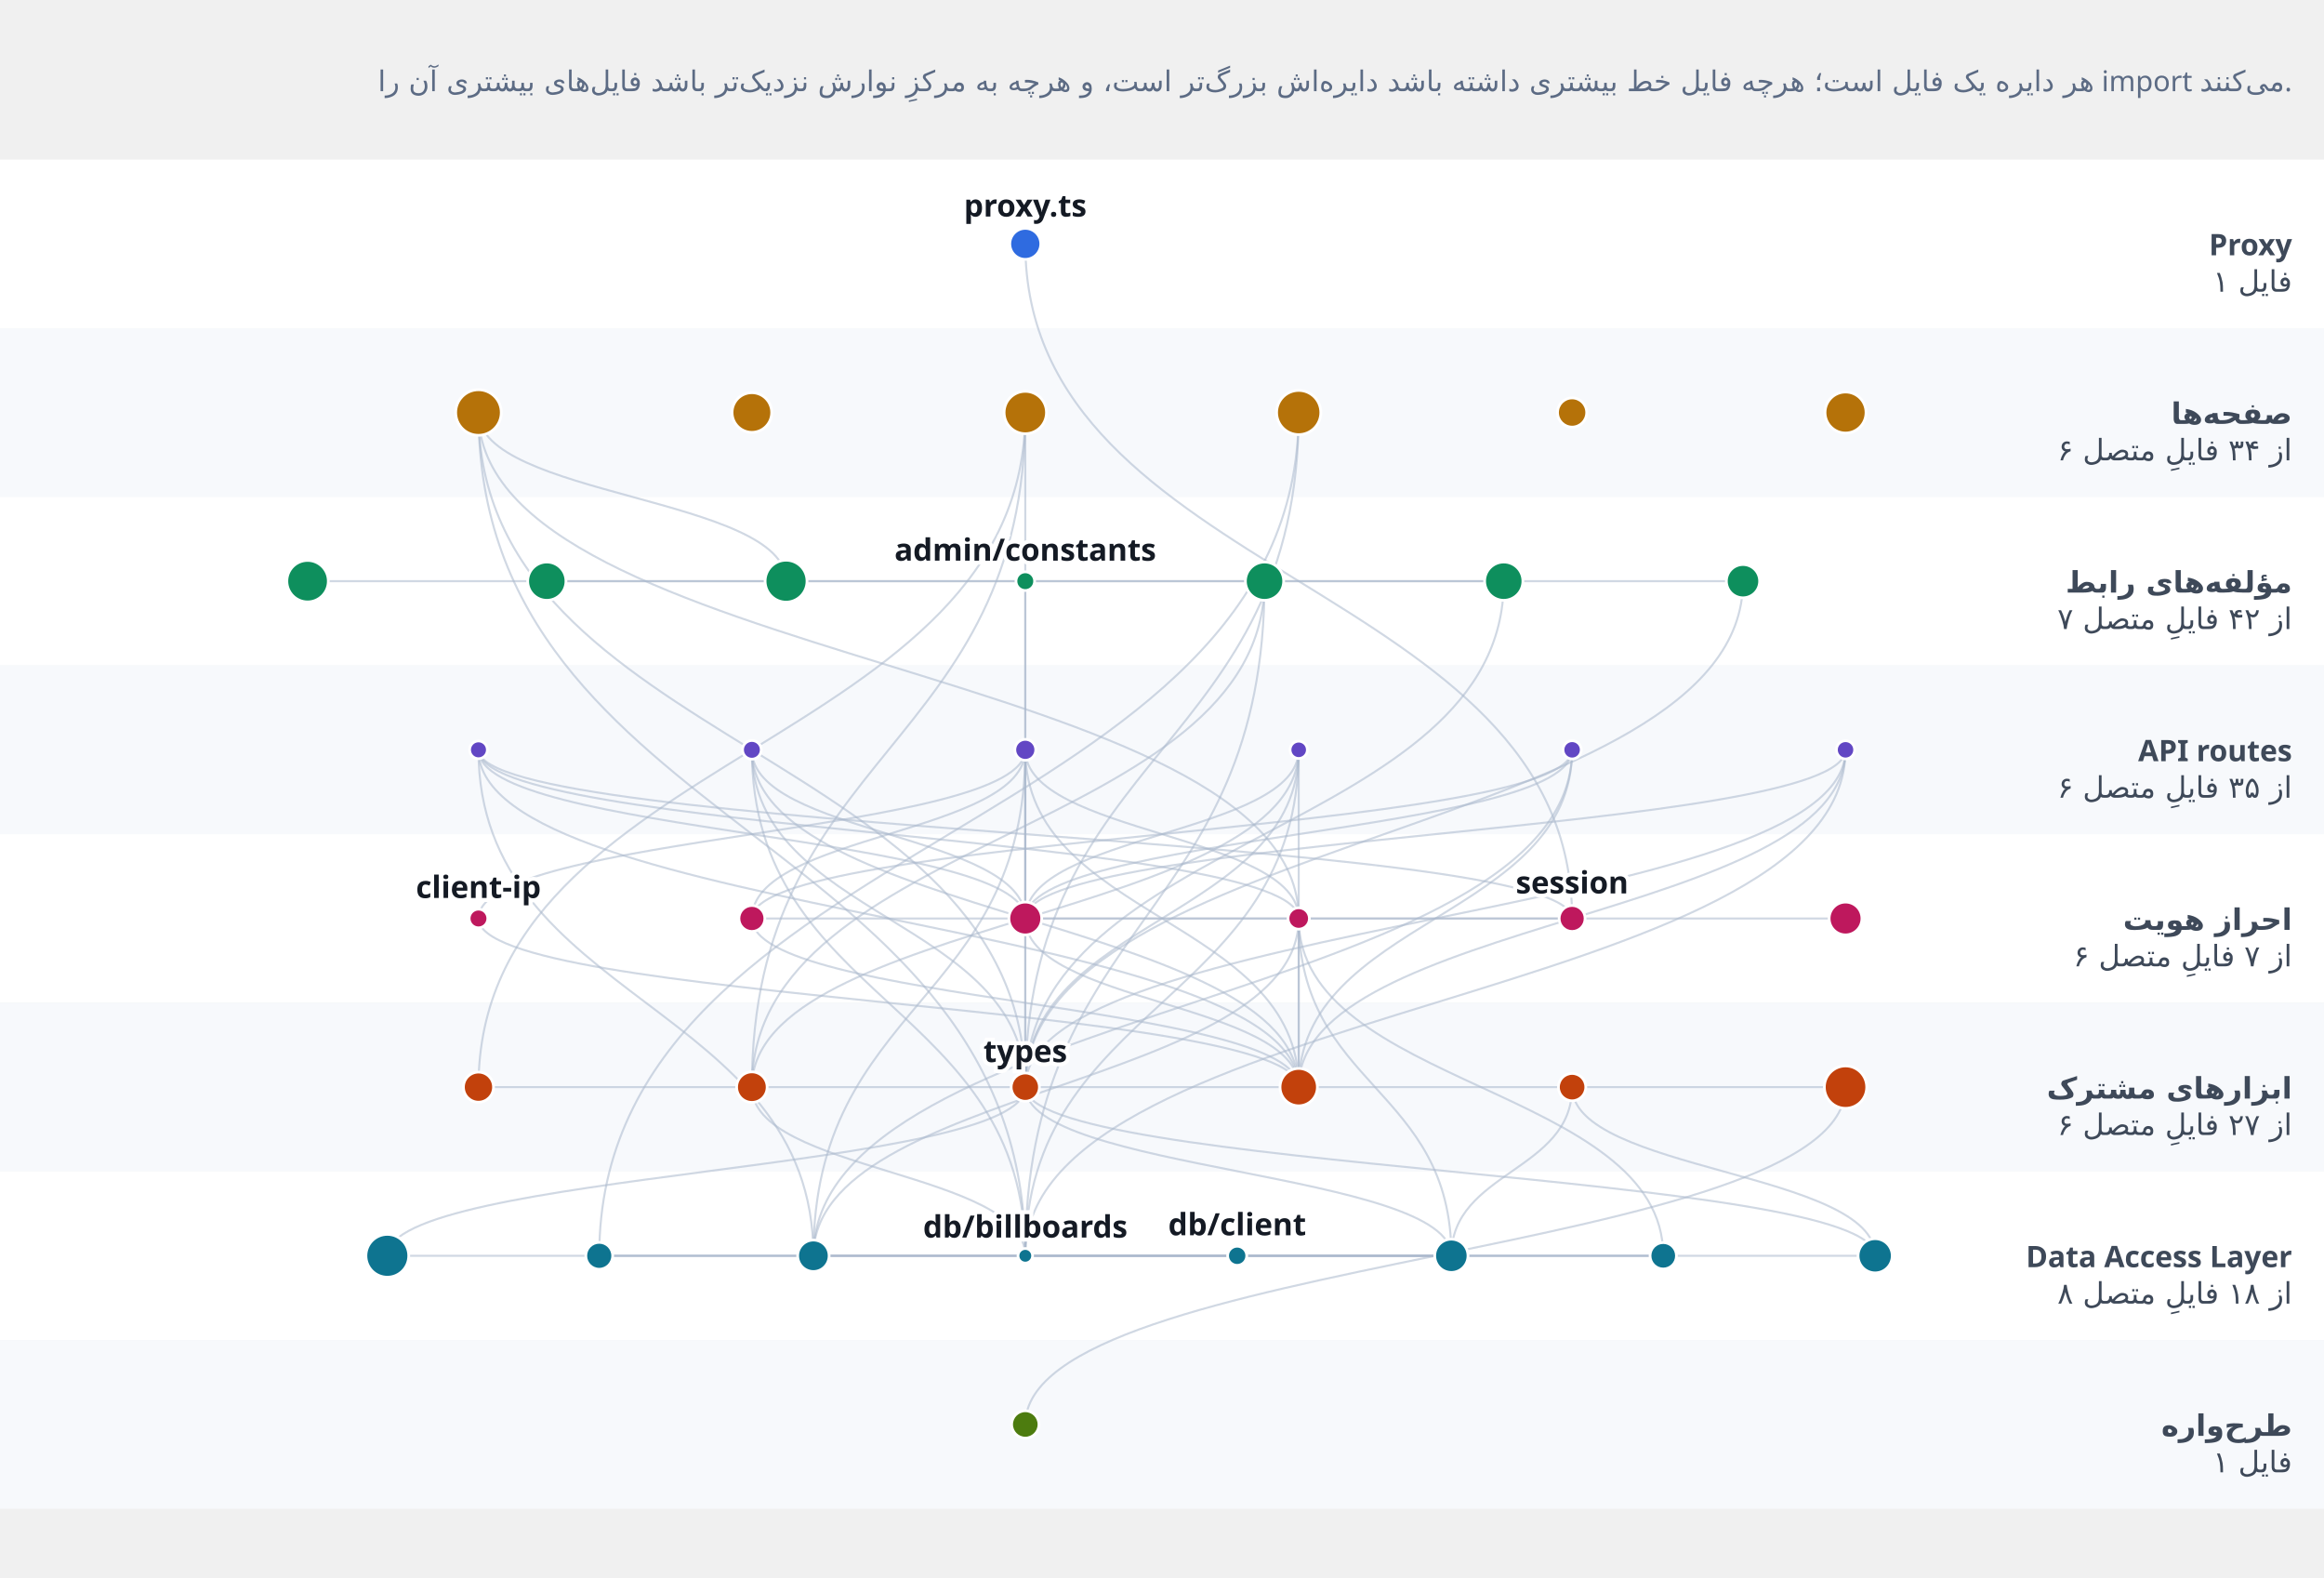
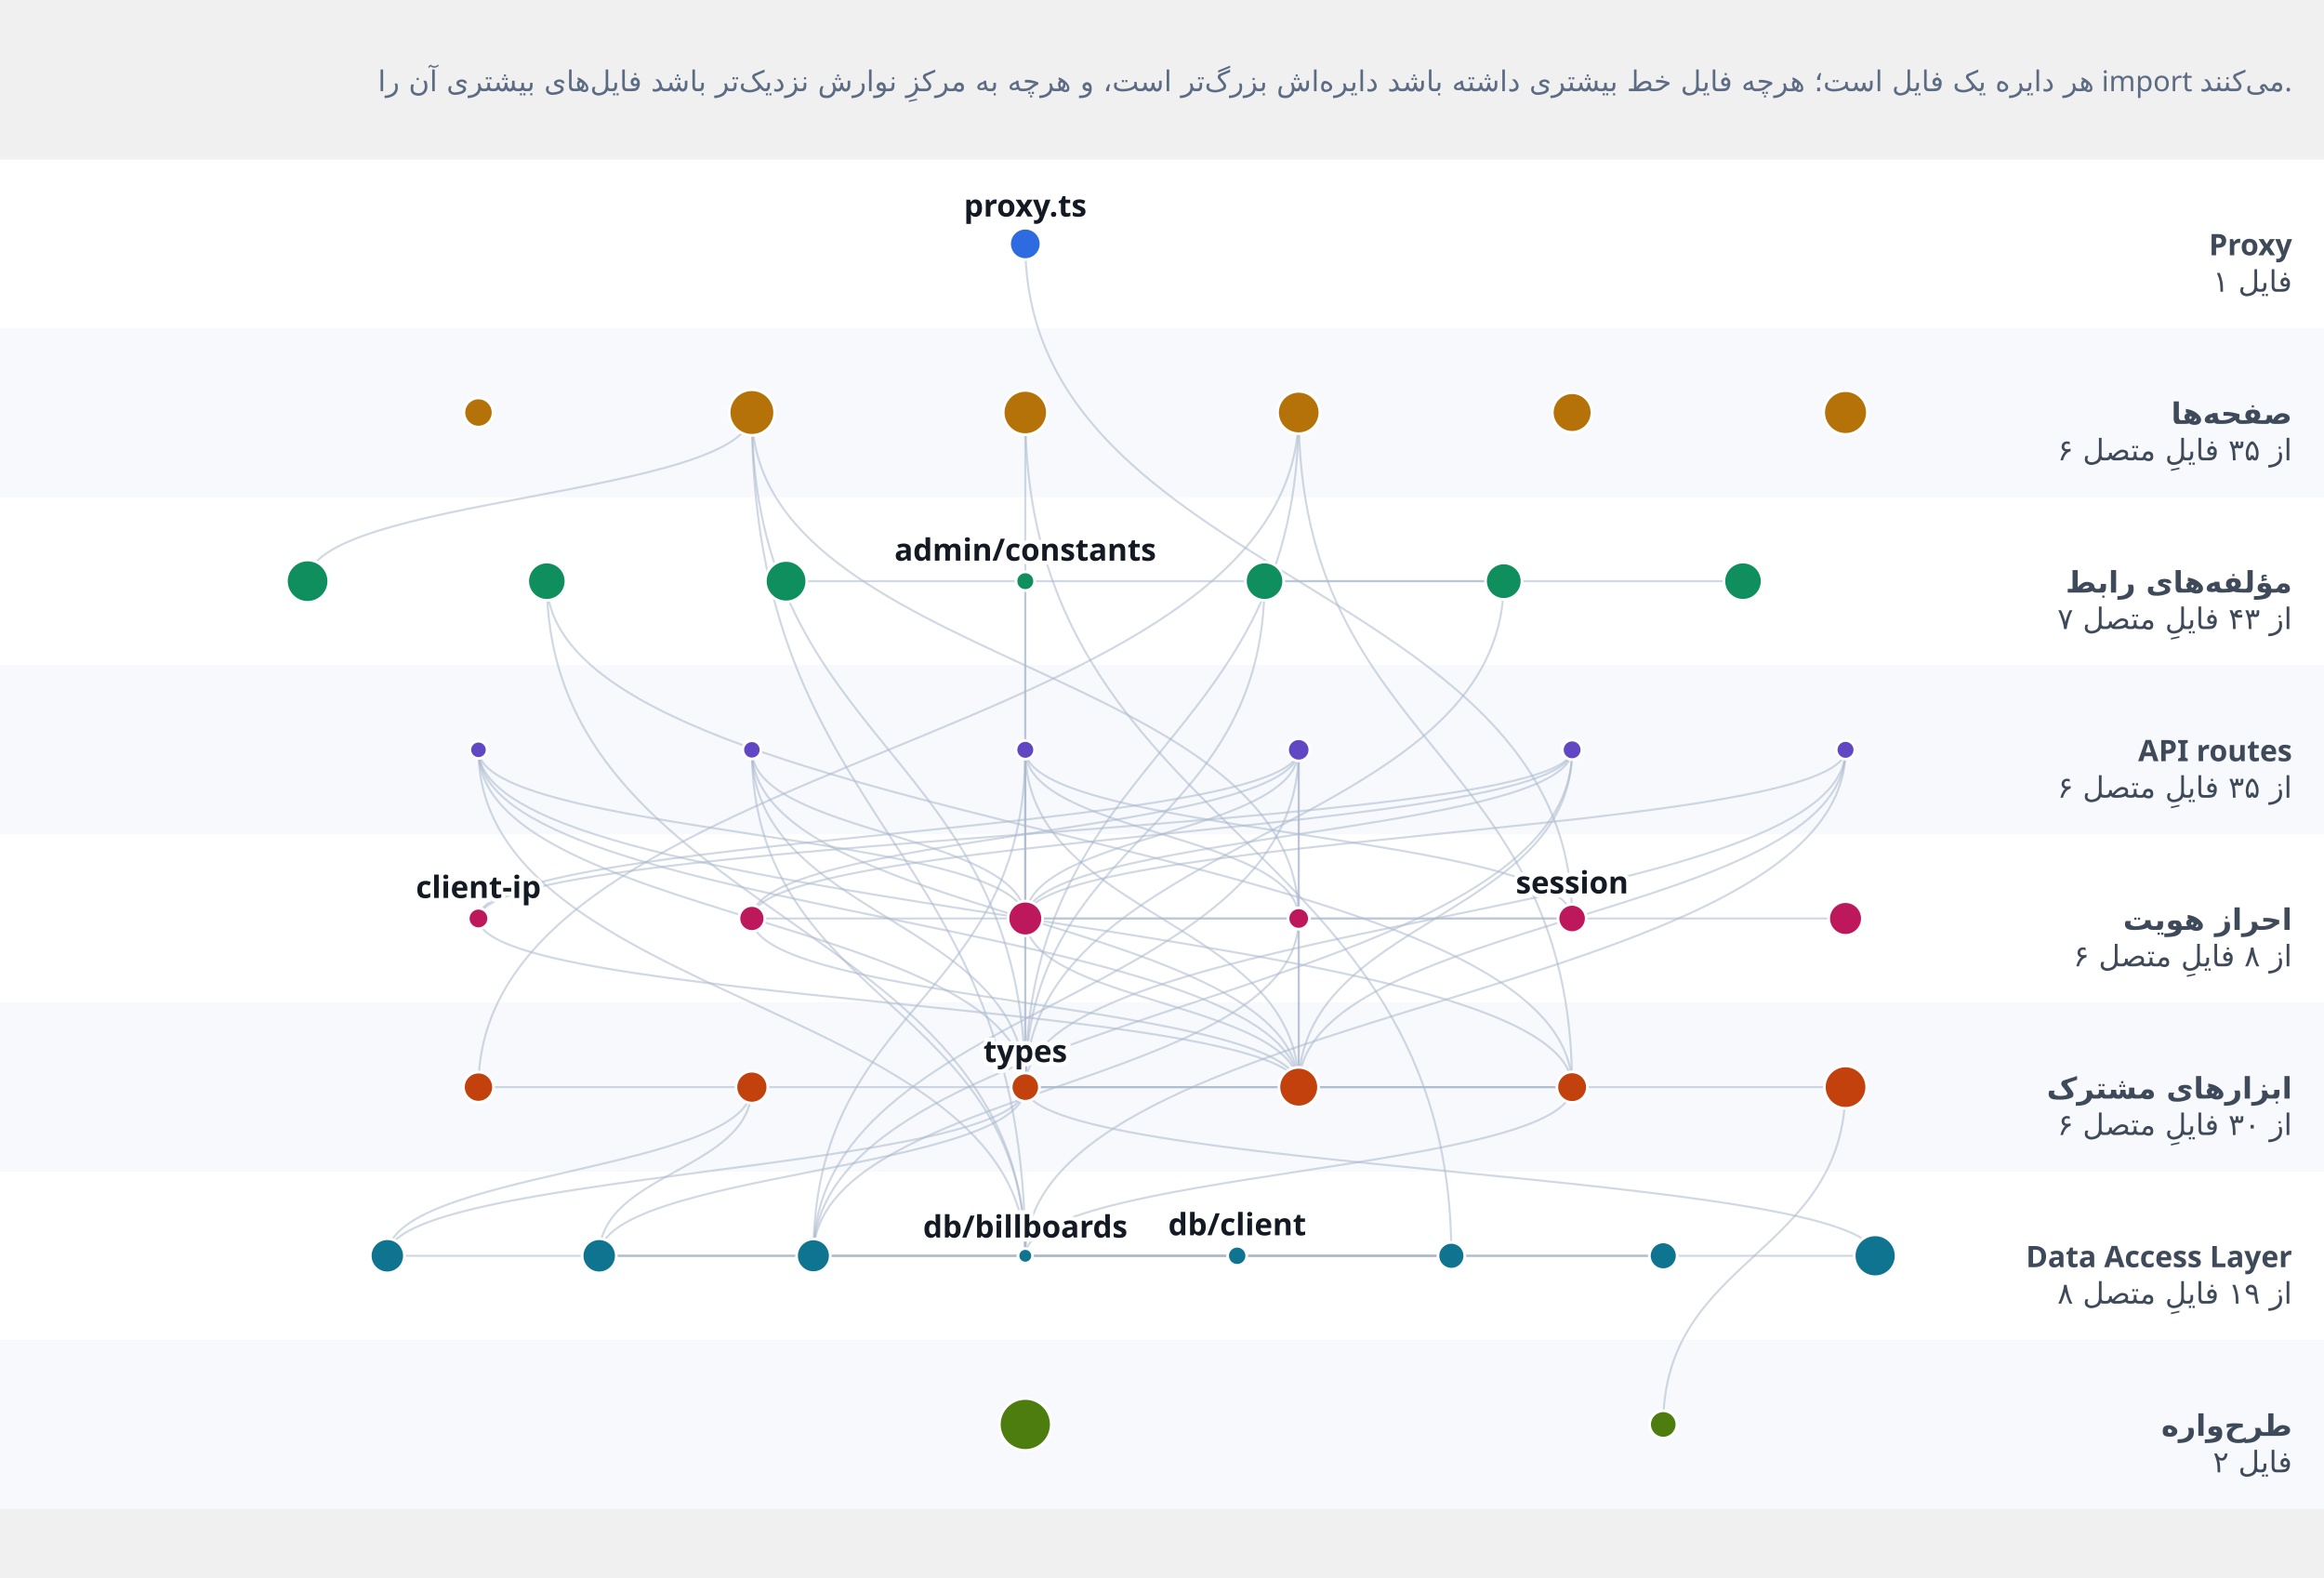
<svg xmlns="http://www.w3.org/2000/svg" viewBox="0 0 1020 692" font-family="Vazirmatn, sans-serif">
  <style>text{font-size:13px;fill:#3E4959}.hub{font-size:13.5px;font-weight:700;fill:#141A24}.key{font-size:12.5px;fill:#5C6B84}</style>
  <text class="key" x="1006" y="40" text-anchor="end">هر دایره یک فایل است؛ هرچه فایل خط بیشتری داشته باشد دایره‌اش بزرگ‌تر است، و هرچه به مرکزِ نوارش نزدیک‌تر باشد فایل‌های بیشتری آن را import می‌کنند.</text>
  <rect x="0" y="70" width="1020" height="74" fill="#FFFFFF" />
  <text x="1006" y="112" text-anchor="end" font-weight="700" fill="#2F6BE0">Proxy</text>
  <text x="1006" y="128" text-anchor="end" font-size="11" fill="#8B97A8">۱ فایل</text>
  <rect x="0" y="144" width="1020" height="74" fill="#F7F9FC" />
  <text x="1006" y="186" text-anchor="end" font-weight="700" fill="#B57209">صفحه‌ها</text>
-   <text x="1006" y="202" text-anchor="end" font-size="11" fill="#8B97A8">۶ از ۳۴ فایلِ متصل</text>
+   <text x="1006" y="202" text-anchor="end" font-size="11" fill="#8B97A8">۶ از ۳۵ فایلِ متصل</text>
  <rect x="0" y="218" width="1020" height="74" fill="#FFFFFF" />
  <text x="1006" y="260" text-anchor="end" font-weight="700" fill="#0E8F5D">مؤلفه‌های رابط</text>
-   <text x="1006" y="276" text-anchor="end" font-size="11" fill="#8B97A8">۷ از ۴۲ فایلِ متصل</text>
+   <text x="1006" y="276" text-anchor="end" font-size="11" fill="#8B97A8">۷ از ۴۳ فایلِ متصل</text>
  <rect x="0" y="292" width="1020" height="74" fill="#F7F9FC" />
  <text x="1006" y="334" text-anchor="end" font-weight="700" fill="#6247C4">API routes</text>
  <text x="1006" y="350" text-anchor="end" font-size="11" fill="#8B97A8">۶ از ۳۵ فایلِ متصل</text>
  <rect x="0" y="366" width="1020" height="74" fill="#FFFFFF" />
  <text x="1006" y="408" text-anchor="end" font-weight="700" fill="#BE185D">احراز هویت</text>
-   <text x="1006" y="424" text-anchor="end" font-size="11" fill="#8B97A8">۶ از ۷ فایلِ متصل</text>
+   <text x="1006" y="424" text-anchor="end" font-size="11" fill="#8B97A8">۶ از ۸ فایلِ متصل</text>
  <rect x="0" y="440" width="1020" height="74" fill="#F7F9FC" />
  <text x="1006" y="482" text-anchor="end" font-weight="700" fill="#C2410C">ابزارهای مشترک</text>
-   <text x="1006" y="498" text-anchor="end" font-size="11" fill="#8B97A8">۶ از ۲۷ فایلِ متصل</text>
+   <text x="1006" y="498" text-anchor="end" font-size="11" fill="#8B97A8">۶ از ۳۰ فایلِ متصل</text>
  <rect x="0" y="514" width="1020" height="74" fill="#FFFFFF" />
  <text x="1006" y="556" text-anchor="end" font-weight="700" fill="#0E7490">Data Access Layer</text>
-   <text x="1006" y="572" text-anchor="end" font-size="11" fill="#8B97A8">۸ از ۱۸ فایلِ متصل</text>
+   <text x="1006" y="572" text-anchor="end" font-size="11" fill="#8B97A8">۸ از ۱۹ فایلِ متصل</text>
  <rect x="0" y="588" width="1020" height="74" fill="#F7F9FC" />
  <text x="1006" y="630" text-anchor="end" font-weight="700" fill="#4D7C0F">طرح‌واره</text>
-   <text x="1006" y="646" text-anchor="end" font-size="11" fill="#8B97A8">۱ فایل</text>
+   <text x="1006" y="646" text-anchor="end" font-size="11" fill="#8B97A8">۲ فایل</text>
  <path d="M450,107 C450,255 690,255 690,403" fill="none" stroke="#AAB8CC" stroke-width="0.9" opacity="0.55" />
-   <path d="M570,181 C570,366 263,366 263,551" fill="none" stroke="#AAB8CC" stroke-width="0.9" opacity="0.55" />
+   <path d="M450,181 C450,366 637,366 637,551" fill="none" stroke="#AAB8CC" stroke-width="0.9" opacity="0.55" />
+   <path d="M450,181 C450,329 450,329 450,477" fill="none" stroke="#AAB8CC" stroke-width="0.9" opacity="0.55" />
+   <path d="M570,181 C570,329 690,329 690,477" fill="none" stroke="#AAB8CC" stroke-width="0.9" opacity="0.55" />
+   <path d="M570,181 C570,329 210,329 210,477" fill="none" stroke="#AAB8CC" stroke-width="0.9" opacity="0.55" />
  <path d="M570,181 C570,329 450,329 450,477" fill="none" stroke="#AAB8CC" stroke-width="0.9" opacity="0.55" />
-   <path d="M450,181 C450,329 330,329 330,477" fill="none" stroke="#AAB8CC" stroke-width="0.9" opacity="0.55" />
-   <path d="M450,181 C450,329 210,329 210,477" fill="none" stroke="#AAB8CC" stroke-width="0.9" opacity="0.55" />
-   <path d="M450,181 C450,329 450,329 450,477" fill="none" stroke="#AAB8CC" stroke-width="0.9" opacity="0.55" />
-   <path d="M570,329 C570,440 450,440 450,551" fill="none" stroke="#AAB8CC" stroke-width="0.9" opacity="0.55" />
-   <path d="M570,329 C570,403 330,403 330,477" fill="none" stroke="#AAB8CC" stroke-width="0.9" opacity="0.55" />
-   <path d="M570,329 C570,403 570,403 570,477" fill="none" stroke="#AAB8CC" stroke-width="0.9" opacity="0.55" />
-   <path d="M570,329 C570,366 450,366 450,403" fill="none" stroke="#AAB8CC" stroke-width="0.9" opacity="0.55" />
-   <path d="M570,329 C570,403 450,403 450,477" fill="none" stroke="#AAB8CC" stroke-width="0.9" opacity="0.55" />
+   <path d="M210,329 C210,440 450,440 450,551" fill="none" stroke="#AAB8CC" stroke-width="0.9" opacity="0.55" />
+   <path d="M210,329 C210,403 690,403 690,477" fill="none" stroke="#AAB8CC" stroke-width="0.9" opacity="0.55" />
+   <path d="M210,329 C210,403 570,403 570,477" fill="none" stroke="#AAB8CC" stroke-width="0.9" opacity="0.55" />
+   <path d="M210,329 C210,366 450,366 450,403" fill="none" stroke="#AAB8CC" stroke-width="0.9" opacity="0.55" />
+   <path d="M210,329 C210,403 450,403 450,477" fill="none" stroke="#AAB8CC" stroke-width="0.9" opacity="0.55" />
  <path d="M690,329 C690,366 330,366 330,403" fill="none" stroke="#AAB8CC" stroke-width="0.9" opacity="0.55" />
+   <path d="M690,329 C690,366 210,366 210,403" fill="none" stroke="#AAB8CC" stroke-width="0.9" opacity="0.55" />
  <path d="M690,329 C690,440 357,440 357,551" fill="none" stroke="#AAB8CC" stroke-width="0.9" opacity="0.55" />
  <path d="M690,329 C690,403 570,403 570,477" fill="none" stroke="#AAB8CC" stroke-width="0.9" opacity="0.55" />
  <path d="M690,329 C690,366 450,366 450,403" fill="none" stroke="#AAB8CC" stroke-width="0.9" opacity="0.55" />
-   <path d="M210,329 C210,366 570,366 570,403" fill="none" stroke="#AAB8CC" stroke-width="0.9" opacity="0.55" />
-   <path d="M210,329 C210,366 690,366 690,403" fill="none" stroke="#AAB8CC" stroke-width="0.9" opacity="0.55" />
-   <path d="M210,329 C210,440 357,440 357,551" fill="none" stroke="#AAB8CC" stroke-width="0.9" opacity="0.55" />
-   <path d="M210,329 C210,403 570,403 570,477" fill="none" stroke="#AAB8CC" stroke-width="0.9" opacity="0.55" />
-   <path d="M210,329 C210,366 450,366 450,403" fill="none" stroke="#AAB8CC" stroke-width="0.9" opacity="0.55" />
-   <path d="M450,329 C450,366 330,366 330,403" fill="none" stroke="#AAB8CC" stroke-width="0.9" opacity="0.55" />
  <path d="M450,329 C450,366 570,366 570,403" fill="none" stroke="#AAB8CC" stroke-width="0.9" opacity="0.55" />
-   <path d="M450,329 C450,366 210,366 210,403" fill="none" stroke="#AAB8CC" stroke-width="0.9" opacity="0.55" />
+   <path d="M450,329 C450,366 690,366 690,403" fill="none" stroke="#AAB8CC" stroke-width="0.9" opacity="0.55" />
  <path d="M450,329 C450,440 357,440 357,551" fill="none" stroke="#AAB8CC" stroke-width="0.9" opacity="0.55" />
  <path d="M450,329 C450,403 570,403 570,477" fill="none" stroke="#AAB8CC" stroke-width="0.9" opacity="0.55" />
  <path d="M450,329 C450,366 450,366 450,403" fill="none" stroke="#AAB8CC" stroke-width="0.9" opacity="0.55" />
+   <path d="M570,329 C570,366 330,366 330,403" fill="none" stroke="#AAB8CC" stroke-width="0.9" opacity="0.55" />
+   <path d="M570,329 C570,366 570,366 570,403" fill="none" stroke="#AAB8CC" stroke-width="0.9" opacity="0.55" />
+   <path d="M570,329 C570,366 210,366 210,403" fill="none" stroke="#AAB8CC" stroke-width="0.9" opacity="0.55" />
+   <path d="M570,329 C570,440 357,440 357,551" fill="none" stroke="#AAB8CC" stroke-width="0.9" opacity="0.55" />
+   <path d="M570,329 C570,403 570,403 570,477" fill="none" stroke="#AAB8CC" stroke-width="0.9" opacity="0.55" />
+   <path d="M570,329 C570,366 450,366 450,403" fill="none" stroke="#AAB8CC" stroke-width="0.9" opacity="0.55" />
+   <path d="M810,329 C810,440 450,440 450,551" fill="none" stroke="#AAB8CC" stroke-width="0.9" opacity="0.55" />
+   <path d="M810,329 C810,403 570,403 570,477" fill="none" stroke="#AAB8CC" stroke-width="0.9" opacity="0.55" />
+   <path d="M810,329 C810,366 450,366 450,403" fill="none" stroke="#AAB8CC" stroke-width="0.9" opacity="0.55" />
+   <path d="M810,329 C810,403 450,403 450,477" fill="none" stroke="#AAB8CC" stroke-width="0.9" opacity="0.55" />
  <path d="M330,329 C330,440 450,440 450,551" fill="none" stroke="#AAB8CC" stroke-width="0.9" opacity="0.55" />
  <path d="M330,329 C330,403 570,403 570,477" fill="none" stroke="#AAB8CC" stroke-width="0.9" opacity="0.55" />
  <path d="M330,329 C330,366 450,366 450,403" fill="none" stroke="#AAB8CC" stroke-width="0.9" opacity="0.55" />
  <path d="M330,329 C330,403 450,403 450,477" fill="none" stroke="#AAB8CC" stroke-width="0.9" opacity="0.55" />
-   <path d="M810,329 C810,440 450,440 450,551" fill="none" stroke="#AAB8CC" stroke-width="0.9" opacity="0.55" />
-   <path d="M810,329 C810,403 570,403 570,477" fill="none" stroke="#AAB8CC" stroke-width="0.9" opacity="0.55" />
-   <path d="M810,329 C810,366 450,366 450,403" fill="none" stroke="#AAB8CC" stroke-width="0.9" opacity="0.55" />
-   <path d="M810,329 C810,403 450,403 450,477" fill="none" stroke="#AAB8CC" stroke-width="0.9" opacity="0.55" />
-   <path d="M210,181 C210,218 345,218 345,255" fill="none" stroke="#AAB8CC" stroke-width="0.9" opacity="0.55" />
-   <path d="M210,181 C210,292 570,292 570,403" fill="none" stroke="#AAB8CC" stroke-width="0.9" opacity="0.55" />
-   <path d="M210,181 C210,366 450,366 450,551" fill="none" stroke="#AAB8CC" stroke-width="0.9" opacity="0.55" />
-   <path d="M210,181 C210,329 450,329 450,477" fill="none" stroke="#AAB8CC" stroke-width="0.9" opacity="0.55" />
-   <path d="M450,625 C450,551 810,551 810,477" fill="none" stroke="#AAB8CC" stroke-width="0.9" opacity="0.55" />
-   <path d="M555,255 C555,403 450,403 450,551" fill="none" stroke="#AAB8CC" stroke-width="0.9" opacity="0.55" />
-   <path d="M555,255 C555,366 330,366 330,477" fill="none" stroke="#AAB8CC" stroke-width="0.9" opacity="0.55" />
-   <path d="M660,255 C660,255 240,255 240,255" fill="none" stroke="#AAB8CC" stroke-width="0.9" opacity="0.55" />
+   <path d="M330,181 C330,218 135,218 135,255" fill="none" stroke="#AAB8CC" stroke-width="0.9" opacity="0.55" />
+   <path d="M330,181 C330,292 570,292 570,403" fill="none" stroke="#AAB8CC" stroke-width="0.9" opacity="0.55" />
+   <path d="M330,181 C330,366 450,366 450,551" fill="none" stroke="#AAB8CC" stroke-width="0.9" opacity="0.55" />
+   <path d="M330,181 C330,329 450,329 450,477" fill="none" stroke="#AAB8CC" stroke-width="0.9" opacity="0.55" />
+   <path d="M730,625 C730,551 810,551 810,477" fill="none" stroke="#AAB8CC" stroke-width="0.9" opacity="0.55" />
+   <path d="M240,255 C240,403 450,403 450,551" fill="none" stroke="#AAB8CC" stroke-width="0.9" opacity="0.55" />
+   <path d="M240,255 C240,366 690,366 690,477" fill="none" stroke="#AAB8CC" stroke-width="0.9" opacity="0.55" />
+   <path d="M555,255 C555,255 765,255 765,255" fill="none" stroke="#AAB8CC" stroke-width="0.9" opacity="0.55" />
+   <path d="M555,255 C555,366 450,366 450,477" fill="none" stroke="#AAB8CC" stroke-width="0.9" opacity="0.55" />
+   <path d="M345,255 C345,255 450,255 450,255" fill="none" stroke="#AAB8CC" stroke-width="0.9" opacity="0.55" />
+   <path d="M660,255 C660,255 450,255 450,255" fill="none" stroke="#AAB8CC" stroke-width="0.9" opacity="0.55" />
  <path d="M660,255 C660,366 450,366 450,477" fill="none" stroke="#AAB8CC" stroke-width="0.9" opacity="0.55" />
-   <path d="M135,255 C135,255 450,255 450,255" fill="none" stroke="#AAB8CC" stroke-width="0.9" opacity="0.55" />
-   <path d="M765,255 C765,255 450,255 450,255" fill="none" stroke="#AAB8CC" stroke-width="0.9" opacity="0.55" />
-   <path d="M765,255 C765,366 450,366 450,477" fill="none" stroke="#AAB8CC" stroke-width="0.9" opacity="0.55" />
  <path d="M450,255 C450,366 450,366 450,477" fill="none" stroke="#AAB8CC" stroke-width="0.9" opacity="0.55" />
  <path d="M810,477 C810,477 450,477 450,477" fill="none" stroke="#AAB8CC" stroke-width="0.9" opacity="0.55" />
-   <path d="M330,477 C330,514 450,514 450,551" fill="none" stroke="#AAB8CC" stroke-width="0.9" opacity="0.55" />
-   <path d="M330,477 C330,477 210,477 210,477" fill="none" stroke="#AAB8CC" stroke-width="0.9" opacity="0.55" />
-   <path d="M330,477 C330,477 450,477 450,477" fill="none" stroke="#AAB8CC" stroke-width="0.9" opacity="0.55" />
+   <path d="M690,477 C690,514 450,514 450,551" fill="none" stroke="#AAB8CC" stroke-width="0.9" opacity="0.55" />
+   <path d="M690,477 C690,477 210,477 210,477" fill="none" stroke="#AAB8CC" stroke-width="0.9" opacity="0.55" />
+   <path d="M690,477 C690,477 450,477 450,477" fill="none" stroke="#AAB8CC" stroke-width="0.9" opacity="0.55" />
  <path d="M330,403 C330,403 570,403 570,403" fill="none" stroke="#AAB8CC" stroke-width="0.9" opacity="0.55" />
  <path d="M570,403 C570,403 690,403 690,403" fill="none" stroke="#AAB8CC" stroke-width="0.9" opacity="0.55" />
+   <path d="M570,403 C570,477 357,477 357,551" fill="none" stroke="#AAB8CC" stroke-width="0.9" opacity="0.55" />
  <path d="M570,477 C570,440 330,440 330,403" fill="none" stroke="#AAB8CC" stroke-width="0.9" opacity="0.55" />
  <path d="M570,477 C570,440 570,440 570,403" fill="none" stroke="#AAB8CC" stroke-width="0.9" opacity="0.55" />
  <path d="M570,477 C570,440 210,440 210,403" fill="none" stroke="#AAB8CC" stroke-width="0.9" opacity="0.55" />
  <path d="M570,477 C570,440 450,440 450,403" fill="none" stroke="#AAB8CC" stroke-width="0.9" opacity="0.55" />
-   <path d="M357,551 C357,477 570,477 570,403" fill="none" stroke="#AAB8CC" stroke-width="0.9" opacity="0.55" />
  <path d="M357,551 C357,551 543,551 543,551" fill="none" stroke="#AAB8CC" stroke-width="0.9" opacity="0.55" />
+   <path d="M637,551 C637,551 450,551 450,551" fill="none" stroke="#AAB8CC" stroke-width="0.9" opacity="0.55" />
+   <path d="M637,551 C637,551 543,551 543,551" fill="none" stroke="#AAB8CC" stroke-width="0.9" opacity="0.55" />
  <path d="M263,551 C263,551 450,551 450,551" fill="none" stroke="#AAB8CC" stroke-width="0.9" opacity="0.55" />
  <path d="M263,551 C263,551 543,551 543,551" fill="none" stroke="#AAB8CC" stroke-width="0.9" opacity="0.55" />
-   <path d="M637,551 C637,477 570,477 570,403" fill="none" stroke="#AAB8CC" stroke-width="0.9" opacity="0.55" />
-   <path d="M637,551 C637,551 450,551 450,551" fill="none" stroke="#AAB8CC" stroke-width="0.9" opacity="0.55" />
-   <path d="M637,551 C637,551 543,551 543,551" fill="none" stroke="#AAB8CC" stroke-width="0.9" opacity="0.55" />
-   <path d="M637,551 C637,514 450,514 450,477" fill="none" stroke="#AAB8CC" stroke-width="0.9" opacity="0.55" />
-   <path d="M637,551 C637,514 690,514 690,477" fill="none" stroke="#AAB8CC" stroke-width="0.9" opacity="0.55" />
-   <path d="M730,551 C730,477 570,477 570,403" fill="none" stroke="#AAB8CC" stroke-width="0.9" opacity="0.55" />
+   <path d="M263,551 C263,514 450,514 450,477" fill="none" stroke="#AAB8CC" stroke-width="0.9" opacity="0.55" />
+   <path d="M263,551 C263,514 330,514 330,477" fill="none" stroke="#AAB8CC" stroke-width="0.9" opacity="0.55" />
  <path d="M730,551 C730,551 450,551 450,551" fill="none" stroke="#AAB8CC" stroke-width="0.9" opacity="0.55" />
  <path d="M730,551 C730,551 543,551 543,551" fill="none" stroke="#AAB8CC" stroke-width="0.9" opacity="0.55" />
+   <path d="M823,551 C823,551 543,551 543,551" fill="none" stroke="#AAB8CC" stroke-width="0.9" opacity="0.55" />
+   <path d="M823,551 C823,514 450,514 450,477" fill="none" stroke="#AAB8CC" stroke-width="0.9" opacity="0.55" />
  <path d="M170,551 C170,551 543,551 543,551" fill="none" stroke="#AAB8CC" stroke-width="0.9" opacity="0.55" />
  <path d="M170,551 C170,514 450,514 450,477" fill="none" stroke="#AAB8CC" stroke-width="0.9" opacity="0.55" />
-   <path d="M823,551 C823,551 543,551 543,551" fill="none" stroke="#AAB8CC" stroke-width="0.9" opacity="0.55" />
-   <path d="M823,551 C823,514 450,514 450,477" fill="none" stroke="#AAB8CC" stroke-width="0.9" opacity="0.55" />
-   <path d="M823,551 C823,514 690,514 690,477" fill="none" stroke="#AAB8CC" stroke-width="0.9" opacity="0.55" />
+   <path d="M170,551 C170,514 330,514 330,477" fill="none" stroke="#AAB8CC" stroke-width="0.9" opacity="0.55" />
  <path d="M450,403 C450,403 810,403 810,403" fill="none" stroke="#AAB8CC" stroke-width="0.9" opacity="0.55" />
-   <circle cx="330" cy="181" r="8.7" fill="#B57209" stroke="#fff" stroke-width="1.2" />
-   <circle cx="690" cy="181" r="6.4" fill="#B57209" stroke="#fff" stroke-width="1.2" />
-   <circle cx="450" cy="329" r="4.6" fill="#6247C4" stroke="#fff" stroke-width="1.2" />
-   <circle cx="170" cy="551" r="9.4" fill="#0E7490" stroke="#fff" stroke-width="1.2" />
-   <circle cx="570" cy="329" r="3.8" fill="#6247C4" stroke="#fff" stroke-width="1.2" />
-   <circle cx="450" cy="107" r="6.8" fill="#2F6BE0" stroke="#fff" stroke-width="1.2" />
-   <circle cx="330" cy="329" r="4.1" fill="#6247C4" stroke="#fff" stroke-width="1.2" />
-   <circle cx="690" cy="329" r="4.0" fill="#6247C4" stroke="#fff" stroke-width="1.2" />
-   <circle cx="210" cy="181" r="10.0" fill="#B57209" stroke="#fff" stroke-width="1.2" />
-   <circle cx="210" cy="329" r="3.9" fill="#6247C4" stroke="#fff" stroke-width="1.2" />
-   <circle cx="823" cy="551" r="7.5" fill="#0E7490" stroke="#fff" stroke-width="1.2" />
-   <circle cx="450" cy="625" r="6.0" fill="#4D7C0F" stroke="#fff" stroke-width="1.2" />
-   <circle cx="810" cy="329" r="4.0" fill="#6247C4" stroke="#fff" stroke-width="1.2" />
-   <circle cx="810" cy="181" r="9.0" fill="#B57209" stroke="#fff" stroke-width="1.2" />
-   <circle cx="450" cy="181" r="9.3" fill="#B57209" stroke="#fff" stroke-width="1.2" />
+   <circle cx="450" cy="329" r="4.1" fill="#6247C4" stroke="#fff" stroke-width="1.2" />
+   <circle cx="570" cy="329" r="4.9" fill="#6247C4" stroke="#fff" stroke-width="1.2" />
+   <circle cx="330" cy="181" r="10.0" fill="#B57209" stroke="#fff" stroke-width="1.2" />
+   <circle cx="450" cy="625" r="11.4" fill="#4D7C0F" stroke="#fff" stroke-width="1.2" />
+   <circle cx="330" cy="329" r="4.0" fill="#6247C4" stroke="#fff" stroke-width="1.2" />
+   <circle cx="690" cy="329" r="4.3" fill="#6247C4" stroke="#fff" stroke-width="1.2" />
+   <circle cx="210" cy="329" r="3.8" fill="#6247C4" stroke="#fff" stroke-width="1.2" />
+   <circle cx="690" cy="181" r="8.7" fill="#B57209" stroke="#fff" stroke-width="1.2" />
+   <circle cx="210" cy="181" r="6.4" fill="#B57209" stroke="#fff" stroke-width="1.2" />
+   <circle cx="450" cy="107" r="6.9" fill="#2F6BE0" stroke="#fff" stroke-width="1.2" />
+   <circle cx="170" cy="551" r="7.5" fill="#0E7490" stroke="#fff" stroke-width="1.2" />
+   <circle cx="730" cy="625" r="6.0" fill="#4D7C0F" stroke="#fff" stroke-width="1.2" />
+   <circle cx="823" cy="551" r="9.2" fill="#0E7490" stroke="#fff" stroke-width="1.2" />
+   <circle cx="810" cy="329" r="4.1" fill="#6247C4" stroke="#fff" stroke-width="1.2" />
+   <circle cx="810" cy="181" r="9.6" fill="#B57209" stroke="#fff" stroke-width="1.2" />
  <circle cx="555" cy="255" r="8.4" fill="#0E8F5D" stroke="#fff" stroke-width="1.2" />
-   <circle cx="345" cy="255" r="9.2" fill="#0E8F5D" stroke="#fff" stroke-width="1.2" />
-   <circle cx="570" cy="181" r="9.7" fill="#B57209" stroke="#fff" stroke-width="1.2" />
+   <circle cx="345" cy="255" r="9.1" fill="#0E8F5D" stroke="#fff" stroke-width="1.2" />
+   <circle cx="660" cy="255" r="8.0" fill="#0E8F5D" stroke="#fff" stroke-width="1.2" />
+   <circle cx="240" cy="255" r="8.4" fill="#0E8F5D" stroke="#fff" stroke-width="1.2" />
+   <circle cx="450" cy="181" r="9.7" fill="#B57209" stroke="#fff" stroke-width="1.2" />
+   <circle cx="810" cy="403" r="7.4" fill="#BE185D" stroke="#fff" stroke-width="1.2" />
+   <circle cx="765" cy="255" r="8.4" fill="#0E8F5D" stroke="#fff" stroke-width="1.2" />
+   <circle cx="570" cy="181" r="9.3" fill="#B57209" stroke="#fff" stroke-width="1.2" />
  <circle cx="810" cy="477" r="9.3" fill="#C2410C" stroke="#fff" stroke-width="1.2" />
-   <circle cx="660" cy="255" r="8.4" fill="#0E8F5D" stroke="#fff" stroke-width="1.2" />
-   <circle cx="240" cy="255" r="8.4" fill="#0E8F5D" stroke="#fff" stroke-width="1.2" />
-   <circle cx="765" cy="255" r="7.3" fill="#0E8F5D" stroke="#fff" stroke-width="1.2" />
-   <circle cx="810" cy="403" r="7.2" fill="#BE185D" stroke="#fff" stroke-width="1.2" />
-   <circle cx="135" cy="255" r="9.1" fill="#0E8F5D" stroke="#fff" stroke-width="1.2" />
+   <circle cx="135" cy="255" r="9.3" fill="#0E8F5D" stroke="#fff" stroke-width="1.2" />
  <circle cx="210" cy="477" r="6.6" fill="#C2410C" stroke="#fff" stroke-width="1.2" />
-   <circle cx="210" cy="403" r="4.1" fill="#BE185D" stroke="#fff" stroke-width="1.2" />
-   <circle cx="730" cy="551" r="5.8" fill="#0E7490" stroke="#fff" stroke-width="1.2" />
-   <circle cx="330" cy="477" r="6.7" fill="#C2410C" stroke="#fff" stroke-width="1.2" />
-   <circle cx="690" cy="477" r="6.0" fill="#C2410C" stroke="#fff" stroke-width="1.2" />
-   <circle cx="690" cy="403" r="5.7" fill="#BE185D" stroke="#fff" stroke-width="1.2" />
-   <circle cx="637" cy="551" r="7.3" fill="#0E7490" stroke="#fff" stroke-width="1.2" />
-   <circle cx="263" cy="551" r="5.9" fill="#0E7490" stroke="#fff" stroke-width="1.2" />
+   <circle cx="730" cy="551" r="6.1" fill="#0E7490" stroke="#fff" stroke-width="1.2" />
+   <circle cx="210" cy="403" r="4.5" fill="#BE185D" stroke="#fff" stroke-width="1.2" />
+   <circle cx="637" cy="551" r="5.9" fill="#0E7490" stroke="#fff" stroke-width="1.2" />
+   <circle cx="263" cy="551" r="7.5" fill="#0E7490" stroke="#fff" stroke-width="1.2" />
+   <circle cx="690" cy="477" r="6.7" fill="#C2410C" stroke="#fff" stroke-width="1.2" />
+   <circle cx="330" cy="477" r="7.0" fill="#C2410C" stroke="#fff" stroke-width="1.2" />
+   <circle cx="690" cy="403" r="6.2" fill="#BE185D" stroke="#fff" stroke-width="1.2" />
  <circle cx="330" cy="403" r="5.7" fill="#BE185D" stroke="#fff" stroke-width="1.2" />
-   <circle cx="357" cy="551" r="6.9" fill="#0E7490" stroke="#fff" stroke-width="1.2" />
+   <circle cx="357" cy="551" r="7.4" fill="#0E7490" stroke="#fff" stroke-width="1.2" />
  <circle cx="543" cy="551" r="4.2" fill="#0E7490" stroke="#fff" stroke-width="1.2" />
  <circle cx="450" cy="255" r="4.1" fill="#0E8F5D" stroke="#fff" stroke-width="1.2" />
  <circle cx="450" cy="551" r="3.2" fill="#0E7490" stroke="#fff" stroke-width="1.2" />
  <circle cx="570" cy="403" r="4.7" fill="#BE185D" stroke="#fff" stroke-width="1.2" />
-   <circle cx="570" cy="477" r="8.2" fill="#C2410C" stroke="#fff" stroke-width="1.2" />
-   <circle cx="450" cy="403" r="7.2" fill="#BE185D" stroke="#fff" stroke-width="1.2" />
+   <circle cx="570" cy="477" r="8.7" fill="#C2410C" stroke="#fff" stroke-width="1.2" />
+   <circle cx="450" cy="403" r="7.6" fill="#BE185D" stroke="#fff" stroke-width="1.2" />
  <circle cx="450" cy="477" r="6.2" fill="#C2410C" stroke="#fff" stroke-width="1.2" />
  <text class="hub" x="690" y="392" text-anchor="middle" stroke="#fff" stroke-width="3.5" paint-order="stroke">session</text>
  <text class="hub" x="210" y="394" text-anchor="middle" stroke="#fff" stroke-width="3.5" paint-order="stroke">client-ip</text>
  <text class="hub" x="543" y="542" text-anchor="middle" stroke="#fff" stroke-width="3.5" paint-order="stroke">db/client</text>
  <text class="hub" x="450" y="466" text-anchor="middle" stroke="#fff" stroke-width="3.5" paint-order="stroke">types</text>
  <text class="hub" x="450" y="543" text-anchor="middle" stroke="#fff" stroke-width="3.5" paint-order="stroke">db/billboards</text>
  <text class="hub" x="450" y="95" text-anchor="middle" stroke="#fff" stroke-width="3.5" paint-order="stroke">proxy.ts</text>
  <text class="hub" x="450" y="246" text-anchor="middle" stroke="#fff" stroke-width="3.5" paint-order="stroke">admin/constants</text>
</svg>
